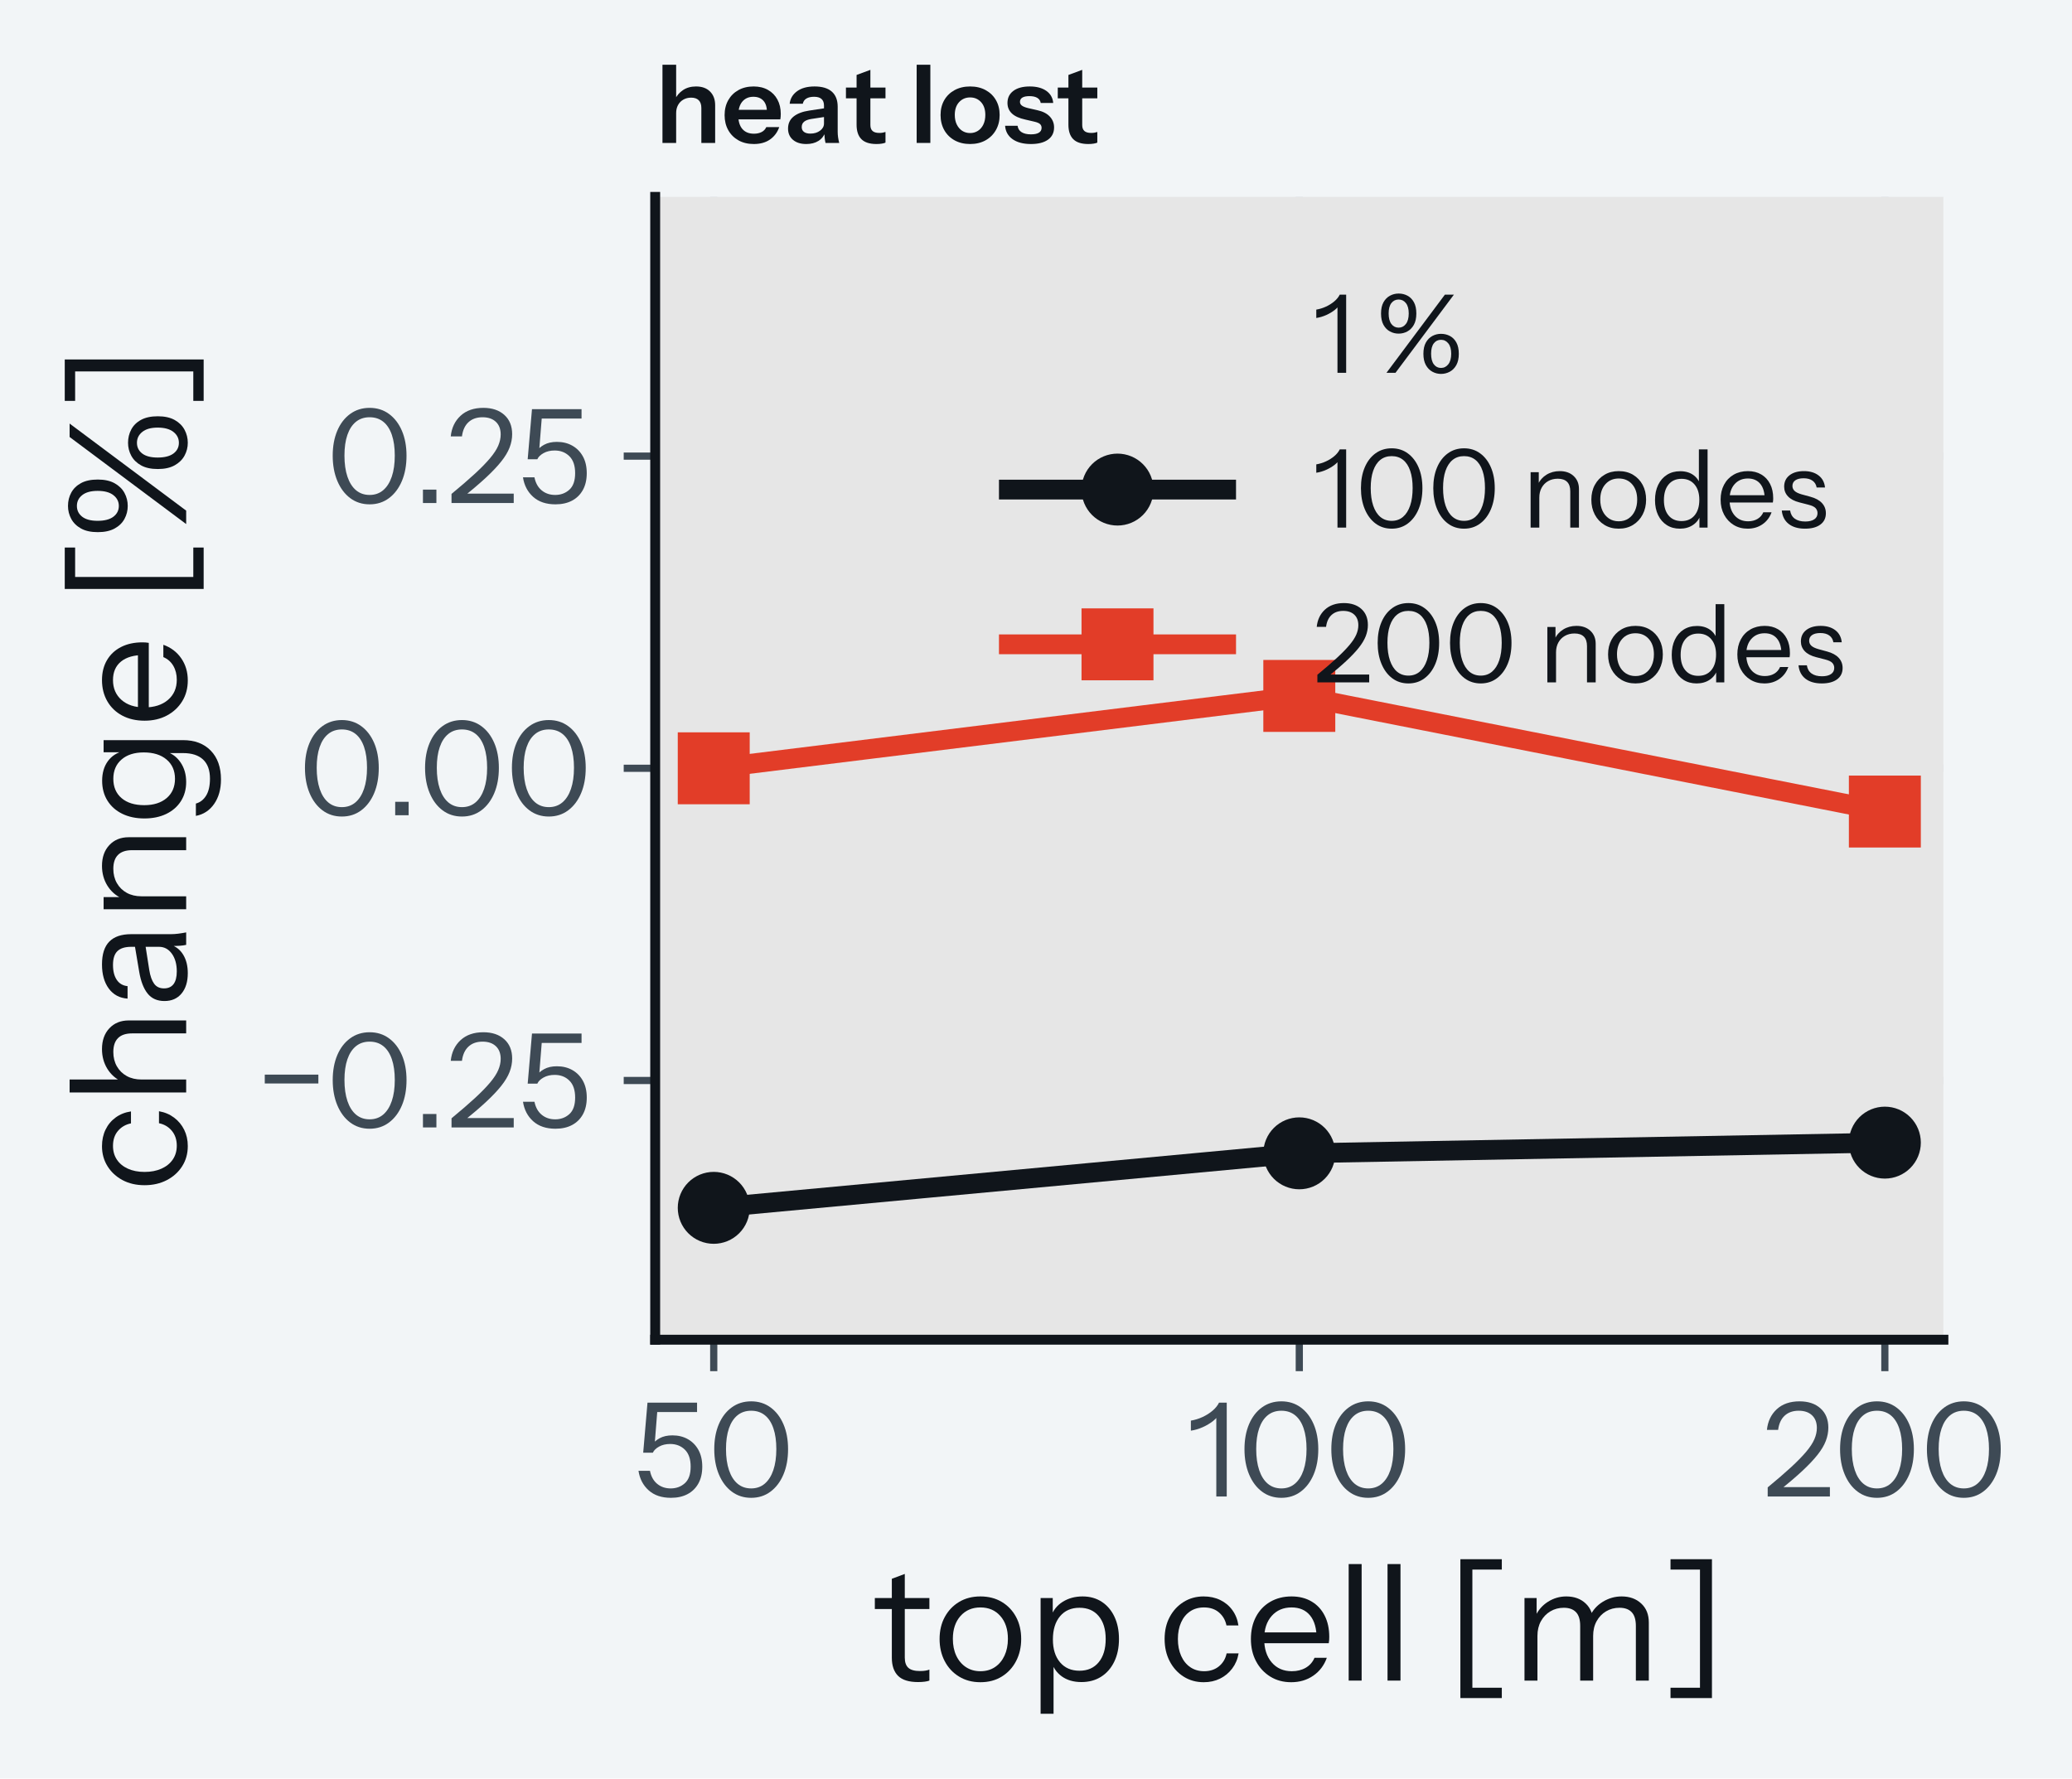
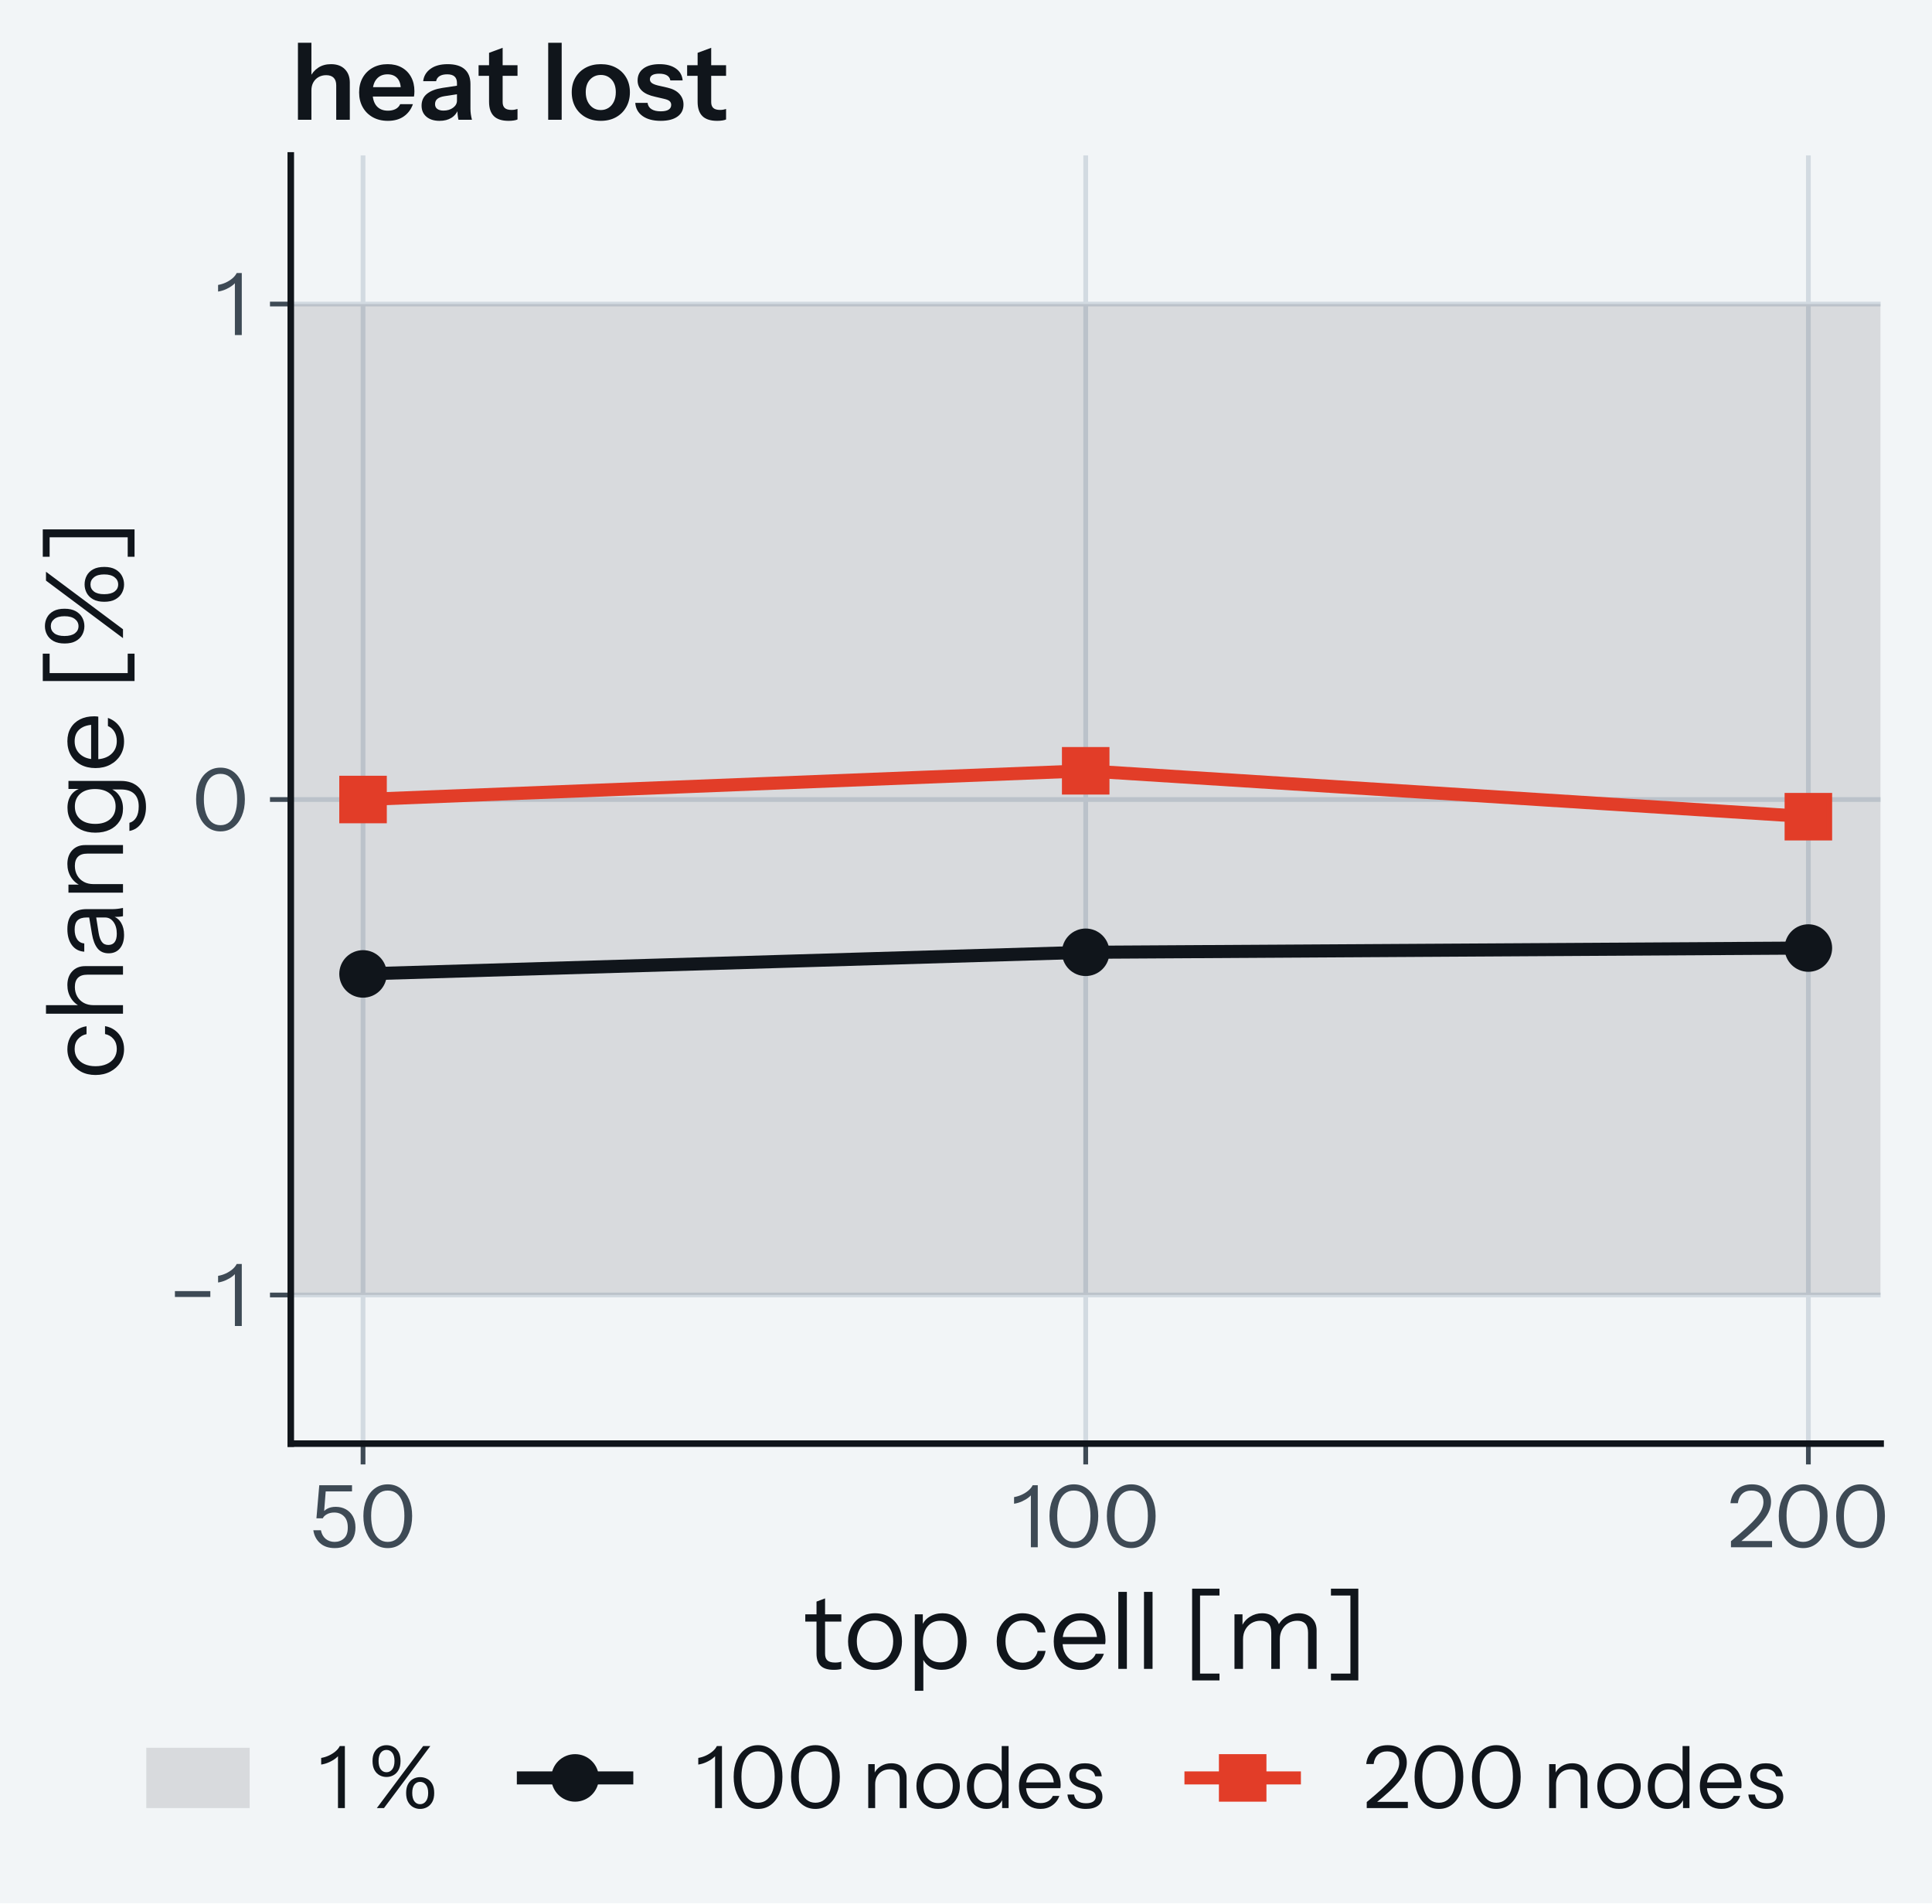
- <svg xmlns="http://www.w3.org/2000/svg" xmlns:xlink="http://www.w3.org/1999/xlink" width="230.381pt" height="197.797pt" viewBox="0 0 230.381 197.797" version="1.1">
+ <svg xmlns="http://www.w3.org/2000/svg" xmlns:xlink="http://www.w3.org/1999/xlink" width="325.156pt" height="320.35pt" viewBox="0 0 325.156 320.35" version="1.1">
  <defs>
    <style type="text/css">*{stroke-linejoin: round; stroke-linecap: butt}</style>
  </defs>
  <g id="figure_1">
    <g id="patch_1">
-       <path d="M 0 197.797  L 230.381 197.797  L 230.381 0  L 0 0  z " style="fill: #f2f5f7" />
+       <path d="M 0 320.35  L 325.156 320.35  L 325.156 0  L 0 0  z " style="fill: #f2f5f7" />
    </g>
    <g id="axes_1">
      <g id="patch_2">
-         <path d="M 72.849 148.995  L 216.084 148.995  L 216.084 21.897  L 72.849 21.897  z " style="fill: #f2f5f7" />
+         <path d="M 48.937 242.985  L 316.511 242.985  L 316.511 26.16  L 48.937 26.16  z " style="fill: #f2f5f7" />
      </g>
      <g id="matplotlib.axis_1">
        <g id="xtick_1">
          <g id="line2d_1">
-             <path d="M 209.573 148.995  L 209.573 21.897  " clip-path="url(#pacb2523769)" style="fill: none; stroke: #d2dae1; stroke-width: 0.8; stroke-linecap: square" />
+             <path d="M 304.349 242.985  L 304.349 26.16  " clip-path="url(#p173520cc18)" style="fill: none; stroke: #d2dae1; stroke-width: 0.8; stroke-linecap: square" />
          </g>
          <g id="line2d_2">
            <defs>
              <path id="m2a301ba8c9" d="M 0 0  L 0 3.5  " style="stroke: #3e4a55; stroke-width: 0.8" />
            </defs>
            <g>
-               <use xlink:href="#m2a301ba8c9" x="209.573" y="148.995" style="fill: #3e4a55; stroke: #3e4a55; stroke-width: 0.8" />
+               <use xlink:href="#m2a301ba8c9" x="304.349" y="242.985" style="fill: #3e4a55; stroke: #3e4a55; stroke-width: 0.8" />
            </g>
          </g>
          <g id="text_1">
-             <g style="fill: #3e4a55" transform="translate(195.966 166.4347) scale(0.145 -0.145)">
+             <g style="fill: #3e4a55" transform="translate(290.7412 260.425) scale(0.145 -0.145)">
              <defs>
                <path id="InstrumentSans-Regular-32" d="M 256 0  L 256 448  Q 947 1018 1411 1446  Q 1875 1875 2153 2208  Q 2432 2541 2550 2819  Q 2669 3098 2669 3366  Q 2669 3763 2432 3987  Q 2195 4211 1779 4211  Q 1350 4211 1088 3968  Q 826 3725 768 3270  L 218 3270  Q 282 3898 701 4285  Q 1120 4672 1818 4672  Q 2464 4672 2848 4326  Q 3232 3981 3232 3379  Q 3232 3053 3107 2726  Q 2982 2400 2697 2041  Q 2413 1683 1949 1251  Q 1485 819 800 275  L 678 461  L 3309 461  L 3309 0  L 256 0  z " transform="scale(0.015625)" />
                <path id="InstrumentSans-Regular-30" d="M 2131 -64  Q 1587 -64 1180 240  Q 774 544 547 1085  Q 320 1626 320 2323  Q 320 3021 544 3549  Q 768 4077 1177 4374  Q 1587 4672 2131 4672  Q 2675 4672 3081 4374  Q 3488 4077 3715 3549  Q 3942 3021 3942 2323  Q 3942 1619 3715 1081  Q 3488 544 3081 240  Q 2675 -64 2131 -64  z M 2131 397  Q 2522 397 2797 630  Q 3072 864 3219 1296  Q 3366 1728 3366 2330  Q 3366 2925 3222 3347  Q 3078 3770 2803 3990  Q 2528 4211 2131 4211  Q 1734 4211 1459 3987  Q 1184 3763 1040 3344  Q 896 2925 896 2330  Q 896 1728 1043 1293  Q 1190 858 1465 627  Q 1741 397 2131 397  z " transform="scale(0.015625)" />
              </defs>
              <use xlink:href="#InstrumentSans-Regular-32" />
              <use xlink:href="#InstrumentSans-Regular-30" transform="translate(54.49999 0)" />
              <use xlink:href="#InstrumentSans-Regular-30" transform="translate(121.1 0)" />
            </g>
          </g>
        </g>
        <g id="xtick_2">
          <g id="line2d_3">
-             <path d="M 144.466 148.995  L 144.466 21.897  " clip-path="url(#pacb2523769)" style="fill: none; stroke: #d2dae1; stroke-width: 0.8; stroke-linecap: square" />
+             <path d="M 182.724 242.985  L 182.724 26.16  " clip-path="url(#p173520cc18)" style="fill: none; stroke: #d2dae1; stroke-width: 0.8; stroke-linecap: square" />
          </g>
          <g id="line2d_4">
            <g>
-               <use xlink:href="#m2a301ba8c9" x="144.466" y="148.995" style="fill: #3e4a55; stroke: #3e4a55; stroke-width: 0.8" />
+               <use xlink:href="#m2a301ba8c9" x="182.724" y="242.985" style="fill: #3e4a55; stroke: #3e4a55; stroke-width: 0.8" />
            </g>
          </g>
          <g id="text_2">
-             <g style="fill: #3e4a55" transform="translate(131.9759 166.4347) scale(0.145 -0.145)">
+             <g style="fill: #3e4a55" transform="translate(170.2337 260.425) scale(0.145 -0.145)">
              <defs>
                <path id="InstrumentSans-Regular-31" d="M 1440 0  L 1440 4083  L 1574 4051  Q 1498 3878 1280 3705  Q 1062 3533 777 3405  Q 493 3277 192 3232  L 192 3725  Q 493 3776 768 3904  Q 1043 4032 1257 4214  Q 1472 4397 1574 4608  L 1952 4608  L 1952 0  L 1440 0  z " transform="scale(0.015625)" />
              </defs>
              <use xlink:href="#InstrumentSans-Regular-31" />
              <use xlink:href="#InstrumentSans-Regular-30" transform="translate(39.09999 0)" />
              <use xlink:href="#InstrumentSans-Regular-30" transform="translate(105.7 0)" />
            </g>
          </g>
        </g>
        <g id="xtick_3">
          <g id="line2d_5">
-             <path d="M 79.359 148.995  L 79.359 21.897  " clip-path="url(#pacb2523769)" style="fill: none; stroke: #d2dae1; stroke-width: 0.8; stroke-linecap: square" />
+             <path d="M 61.1 242.985  L 61.1 26.16  " clip-path="url(#p173520cc18)" style="fill: none; stroke: #d2dae1; stroke-width: 0.8; stroke-linecap: square" />
          </g>
          <g id="line2d_6">
            <g>
-               <use xlink:href="#m2a301ba8c9" x="79.359" y="148.995" style="fill: #3e4a55; stroke: #3e4a55; stroke-width: 0.8" />
+               <use xlink:href="#m2a301ba8c9" x="61.1" y="242.985" style="fill: #3e4a55; stroke: #3e4a55; stroke-width: 0.8" />
            </g>
          </g>
          <g id="text_3">
-             <g style="fill: #3e4a55" transform="translate(70.3693 166.4347) scale(0.145 -0.145)">
+             <g style="fill: #3e4a55" transform="translate(52.10963 260.425) scale(0.145 -0.145)">
              <defs>
                <path id="InstrumentSans-Regular-35" d="M 1869 -64  Q 1184 -64 774 304  Q 365 672 275 1261  L 838 1261  Q 922 845 1194 621  Q 1466 397 1856 397  Q 2266 397 2550 653  Q 2835 909 2835 1466  Q 2835 2022 2550 2300  Q 2266 2579 1830 2579  Q 1517 2579 1286 2451  Q 1056 2323 979 2150  L 506 2150  L 717 4608  L 3149 4608  L 3149 4147  L 1030 4147  L 1210 4339  L 1062 2483  L 941 2528  Q 1056 2720 1312 2861  Q 1568 3002 1939 3002  Q 2368 3002 2697 2816  Q 3027 2630 3216 2288  Q 3405 1946 3405 1466  Q 3405 986 3216 643  Q 3027 301 2684 118  Q 2342 -64 1869 -64  z " transform="scale(0.015625)" />
              </defs>
              <use xlink:href="#InstrumentSans-Regular-35" />
              <use xlink:href="#InstrumentSans-Regular-30" transform="translate(57.39999 0)" />
            </g>
          </g>
        </g>
        <g id="text_4">
-           <g style="fill: #10151b" transform="translate(96.9646 186.9072) scale(0.18 -0.18)">
+           <g style="fill: #10151b" transform="translate(135.2224 280.8975) scale(0.18 -0.18)">
            <defs>
              <path id="InstrumentSans-Regular-74" d="M 1818 -58  Q 1274 -58 1027 188  Q 781 435 781 902  L 781 4026  L 1293 4218  L 1293 909  Q 1293 634 1433 506  Q 1574 378 1894 378  Q 2022 378 2115 394  Q 2208 410 2266 435  L 2266 0  Q 2202 -26 2083 -42  Q 1965 -58 1818 -58  z M 109 2829  L 109 3264  L 2266 3264  L 2266 2829  L 109 2829  z " transform="scale(0.015625)" />
              <path id="InstrumentSans-Regular-6f" d="M 1869 -64  Q 1389 -64 1024 160  Q 659 384 457 771  Q 256 1158 256 1645  Q 256 2138 461 2515  Q 666 2893 1027 3110  Q 1389 3328 1869 3328  Q 2355 3328 2716 3110  Q 3078 2893 3280 2515  Q 3482 2138 3482 1645  Q 3482 1158 3280 771  Q 3078 384 2716 160  Q 2355 -64 1869 -64  z M 1869 371  Q 2202 371 2445 534  Q 2688 698 2822 986  Q 2957 1274 2957 1651  Q 2957 2214 2659 2553  Q 2362 2893 1869 2893  Q 1382 2893 1081 2553  Q 781 2214 781 1651  Q 781 1274 915 986  Q 1050 698 1296 534  Q 1542 371 1869 371  z " transform="scale(0.015625)" />
              <path id="InstrumentSans-Regular-70" d="M 2125 -58  Q 1664 -58 1350 166  Q 1037 390 922 800  L 1024 813  L 1024 -1312  L 512 -1312  L 512 3264  L 992 3264  L 992 2502  L 922 2522  Q 1043 2899 1382 3113  Q 1722 3328 2170 3328  Q 2605 3328 2928 3117  Q 3251 2906 3430 2528  Q 3610 2150 3610 1645  Q 3610 1133 3424 749  Q 3238 365 2905 153  Q 2573 -58 2125 -58  z M 2048 390  Q 2534 390 2809 726  Q 3085 1062 3085 1645  Q 3085 2221 2809 2550  Q 2534 2880 2048 2880  Q 1562 2880 1280 2544  Q 998 2208 998 1626  Q 998 1056 1280 723  Q 1562 390 2048 390  z " transform="scale(0.015625)" />
              <path id="InstrumentSans-Regular-20" transform="scale(0.015625)" />
              <path id="InstrumentSans-Regular-63" d="M 1805 -64  Q 1357 -64 1008 157  Q 659 378 457 765  Q 256 1152 256 1645  Q 256 2138 457 2515  Q 659 2893 1008 3110  Q 1357 3328 1798 3328  Q 2163 3328 2454 3187  Q 2746 3046 2934 2787  Q 3123 2528 3174 2182  L 2701 2182  Q 2637 2496 2406 2694  Q 2176 2893 1811 2893  Q 1498 2893 1267 2739  Q 1037 2586 909 2304  Q 781 2022 781 1645  Q 781 1267 909 979  Q 1037 691 1270 531  Q 1504 371 1818 371  Q 2170 371 2406 566  Q 2643 762 2707 1075  L 3181 1075  Q 3123 736 2928 477  Q 2733 218 2445 77  Q 2157 -64 1805 -64  z " transform="scale(0.015625)" />
              <path id="InstrumentSans-Regular-65" d="M 1850 -64  Q 1382 -64 1024 157  Q 666 378 461 762  Q 256 1146 256 1645  Q 256 2144 457 2525  Q 659 2906 1024 3117  Q 1389 3328 1862 3328  Q 2317 3328 2653 3129  Q 2989 2931 3171 2572  Q 3354 2214 3354 1728  Q 3354 1664 3350 1606  Q 3347 1549 3334 1478  L 640 1478  L 640 1907  L 3021 1907  L 2854 1670  Q 2854 2259 2595 2576  Q 2336 2893 1862 2893  Q 1376 2893 1078 2557  Q 781 2221 781 1651  Q 781 1069 1078 720  Q 1376 371 1875 371  Q 2189 371 2425 508  Q 2662 646 2771 902  L 3258 902  Q 3098 454 2723 195  Q 2349 -64 1850 -64  z " transform="scale(0.015625)" />
              <path id="InstrumentSans-Regular-6c" d="M 512 0  L 512 4608  L 1024 4608  L 1024 0  L 512 0  z " transform="scale(0.015625)" />
              <path id="InstrumentSans-Regular-5b" d="M 576 -691  L 576 4800  L 2214 4800  L 2214 4390  L 1050 4390  L 1050 -282  L 2214 -282  L 2214 -691  L 576 -691  z " transform="scale(0.015625)" />
              <path id="InstrumentSans-Regular-6d" d="M 512 0  L 512 3264  L 992 3264  L 992 2496  L 1024 2496  L 1024 0  L 512 0  z M 2714 0  L 2714 2163  Q 2714 2534 2547 2707  Q 2381 2880 2067 2880  Q 1773 2880 1536 2739  Q 1299 2598 1161 2348  Q 1024 2099 1024 1766  L 941 2541  Q 1107 2906 1440 3117  Q 1773 3328 2163 3328  Q 2637 3328 2931 3049  Q 3226 2771 3226 2298  L 3226 0  L 2714 0  z M 4915 0  L 4915 2163  Q 4915 2534 4748 2707  Q 4582 2880 4269 2880  Q 3974 2880 3737 2739  Q 3501 2598 3363 2348  Q 3226 2099 3226 1766  L 3098 2541  Q 3264 2906 3609 3117  Q 3955 3328 4352 3328  Q 4826 3328 5126 3049  Q 5427 2771 5427 2298  L 5427 0  L 4915 0  z " transform="scale(0.015625)" />
              <path id="InstrumentSans-Regular-5d" d="M 2022 4800  L 2022 -691  L 384 -691  L 384 -282  L 1549 -282  L 1549 4390  L 384 4390  L 384 4800  L 2022 4800  z " transform="scale(0.015625)" />
            </defs>
            <use xlink:href="#InstrumentSans-Regular-74" />
            <use xlink:href="#InstrumentSans-Regular-6f" transform="translate(37.7 0)" />
            <use xlink:href="#InstrumentSans-Regular-70" transform="translate(96.09999 0)" />
            <use xlink:href="#InstrumentSans-Regular-20" transform="translate(156.7 0)" />
            <use xlink:href="#InstrumentSans-Regular-63" transform="translate(176.7 0)" />
            <use xlink:href="#InstrumentSans-Regular-65" transform="translate(230 0)" />
            <use xlink:href="#InstrumentSans-Regular-6c" transform="translate(286.3999 0)" />
            <use xlink:href="#InstrumentSans-Regular-6c" transform="translate(310.3999 0)" />
            <use xlink:href="#InstrumentSans-Regular-20" transform="translate(334.3999 0)" />
            <use xlink:href="#InstrumentSans-Regular-5b" transform="translate(354.3999 0)" />
            <use xlink:href="#InstrumentSans-Regular-6d" transform="translate(394.9999 0)" />
            <use xlink:href="#InstrumentSans-Regular-5d" transform="translate(487.1999 0)" />
          </g>
        </g>
      </g>
      <g id="matplotlib.axis_2">
        <g id="ytick_1">
          <g id="line2d_7">
-             <path d="M 72.849 120.166  L 216.084 120.166  " clip-path="url(#pacb2523769)" style="fill: none; stroke: #d2dae1; stroke-width: 0.8; stroke-linecap: square" />
+             <path d="M 48.937 217.967  L 316.511 217.967  " clip-path="url(#p173520cc18)" style="fill: none; stroke: #d2dae1; stroke-width: 0.8; stroke-linecap: square" />
          </g>
          <g id="line2d_8">
            <defs>
              <path id="me776a80f98" d="M 0 0  L -3.5 0  " style="stroke: #3e4a55; stroke-width: 0.8" />
            </defs>
            <g>
-               <use xlink:href="#me776a80f98" x="72.849" y="120.166" style="fill: #3e4a55; stroke: #3e4a55; stroke-width: 0.8" />
+               <use xlink:href="#me776a80f98" x="48.937" y="217.967" style="fill: #3e4a55; stroke: #3e4a55; stroke-width: 0.8" />
            </g>
          </g>
          <g id="text_5">
-             <g style="fill: #3e4a55" transform="translate(28.57 125.3863) scale(0.145 -0.145)">
+             <g style="fill: #3e4a55" transform="translate(28.57 223.1867) scale(0.145 -0.145)">
              <defs>
                <path id="InstrumentSans-Regular-2212" d="M 384 2157  L 384 2592  L 3014 2592  L 3014 2157  L 384 2157  z " transform="scale(0.015625)" />
-                 <path id="InstrumentSans-Regular-2e" d="M 486 0  L 486 659  L 1146 659  L 1146 0  L 486 0  z " transform="scale(0.015625)" />
              </defs>
              <use xlink:href="#InstrumentSans-Regular-2212" />
-               <use xlink:href="#InstrumentSans-Regular-30" transform="translate(53.09999 0)" />
-               <use xlink:href="#InstrumentSans-Regular-2e" transform="translate(119.7 0)" />
-               <use xlink:href="#InstrumentSans-Regular-32" transform="translate(145.2 0)" />
-               <use xlink:href="#InstrumentSans-Regular-35" transform="translate(199.7 0)" />
+               <use xlink:href="#InstrumentSans-Regular-31" transform="translate(53.09999 0)" />
            </g>
          </g>
        </g>
        <g id="ytick_2">
          <g id="line2d_9">
-             <path d="M 72.849 85.446  L 216.084 85.446  " clip-path="url(#pacb2523769)" style="fill: none; stroke: #d2dae1; stroke-width: 0.8; stroke-linecap: square" />
+             <path d="M 48.937 134.572  L 316.511 134.572  " clip-path="url(#p173520cc18)" style="fill: none; stroke: #d2dae1; stroke-width: 0.8; stroke-linecap: square" />
          </g>
          <g id="line2d_10">
            <g>
-               <use xlink:href="#me776a80f98" x="72.849" y="85.446" style="fill: #3e4a55; stroke: #3e4a55; stroke-width: 0.8" />
+               <use xlink:href="#me776a80f98" x="48.937" y="134.572" style="fill: #3e4a55; stroke: #3e4a55; stroke-width: 0.8" />
            </g>
          </g>
          <g id="text_6">
-             <g style="fill: #3e4a55" transform="translate(33.18281 90.66561) scale(0.145 -0.145)">
+             <g style="fill: #3e4a55" transform="translate(32.28109 139.7925) scale(0.145 -0.145)">
              <use xlink:href="#InstrumentSans-Regular-30" />
-               <use xlink:href="#InstrumentSans-Regular-2e" transform="translate(66.59999 0)" />
-               <use xlink:href="#InstrumentSans-Regular-30" transform="translate(92.09998 0)" />
-               <use xlink:href="#InstrumentSans-Regular-30" transform="translate(158.7 0)" />
            </g>
          </g>
        </g>
        <g id="ytick_3">
          <g id="line2d_11">
-             <path d="M 72.849 50.725  L 216.084 50.725  " clip-path="url(#pacb2523769)" style="fill: none; stroke: #d2dae1; stroke-width: 0.8; stroke-linecap: square" />
+             <path d="M 48.937 51.178  L 316.511 51.178  " clip-path="url(#p173520cc18)" style="fill: none; stroke: #d2dae1; stroke-width: 0.8; stroke-linecap: square" />
          </g>
          <g id="line2d_12">
            <g>
-               <use xlink:href="#me776a80f98" x="72.849" y="50.725" style="fill: #3e4a55; stroke: #3e4a55; stroke-width: 0.8" />
+               <use xlink:href="#me776a80f98" x="48.937" y="51.178" style="fill: #3e4a55; stroke: #3e4a55; stroke-width: 0.8" />
            </g>
          </g>
          <g id="text_7">
-             <g style="fill: #3e4a55" transform="translate(36.26859 55.94495) scale(0.145 -0.145)">
-               <use xlink:href="#InstrumentSans-Regular-30" />
-               <use xlink:href="#InstrumentSans-Regular-2e" transform="translate(66.59999 0)" />
-               <use xlink:href="#InstrumentSans-Regular-32" transform="translate(92.09998 0)" />
-               <use xlink:href="#InstrumentSans-Regular-35" transform="translate(146.6 0)" />
+             <g style="fill: #3e4a55" transform="translate(36.26859 56.39827) scale(0.145 -0.145)">
+               <use xlink:href="#InstrumentSans-Regular-31" />
            </g>
          </g>
        </g>
        <g id="text_8">
-           <g style="fill: #10151b" transform="translate(20.7 132.5325) rotate(-90) scale(0.18 -0.18)">
+           <g style="fill: #10151b" transform="translate(20.7 181.6594) rotate(-90) scale(0.18 -0.18)">
            <defs>
              <path id="InstrumentSans-Regular-68" d="M 512 0  L 512 4608  L 1024 4608  L 1024 0  L 512 0  z M 2848 0  L 2848 2138  Q 2848 2509 2662 2694  Q 2477 2880 2112 2880  Q 1792 2880 1545 2739  Q 1299 2598 1161 2348  Q 1024 2099 1024 1766  L 941 2541  Q 1107 2906 1449 3117  Q 1792 3328 2227 3328  Q 2739 3328 3049 3037  Q 3360 2746 3360 2272  L 3360 0  L 2848 0  z " transform="scale(0.015625)" />
              <path id="InstrumentSans-Regular-61" d="M 2515 0  Q 2490 109 2480 249  Q 2470 390 2470 608  L 2438 608  L 2438 2170  Q 2438 2541 2268 2717  Q 2099 2893 1722 2893  Q 1350 2893 1129 2742  Q 909 2592 883 2317  L 390 2317  Q 422 2790 787 3059  Q 1152 3328 1741 3328  Q 2349 3328 2643 3040  Q 2938 2752 2938 2176  L 2938 608  Q 2938 467 2957 316  Q 2976 166 3008 0  L 2515 0  z M 1395 -64  Q 890 -64 592 182  Q 294 429 294 858  Q 294 1286 588 1523  Q 883 1760 1446 1856  L 2586 2048  L 2586 1626  L 1523 1459  Q 1165 1402 979 1267  Q 794 1133 794 877  Q 794 627 963 499  Q 1133 371 1466 371  Q 1894 371 2166 566  Q 2438 762 2438 1075  L 2522 621  Q 2419 294 2121 115  Q 1824 -64 1395 -64  z " transform="scale(0.015625)" />
              <path id="InstrumentSans-Regular-6e" d="M 512 0  L 512 3264  L 992 3264  L 992 2496  L 1024 2496  L 1024 0  L 512 0  z M 2848 0  L 2848 2138  Q 2848 2509 2662 2694  Q 2477 2880 2112 2880  Q 1792 2880 1545 2739  Q 1299 2598 1161 2348  Q 1024 2099 1024 1766  L 941 2541  Q 1107 2906 1449 3117  Q 1792 3328 2227 3328  Q 2739 3328 3049 3037  Q 3360 2746 3360 2272  L 3360 0  L 2848 0  z " transform="scale(0.015625)" />
              <path id="InstrumentSans-Regular-67" d="M 1811 -1376  Q 1229 -1376 841 -1104  Q 454 -832 371 -384  L 858 -384  Q 928 -640 1174 -790  Q 1421 -941 1843 -941  Q 2342 -941 2598 -669  Q 2854 -397 2854 128  L 2854 826  L 2918 813  Q 2810 442 2483 221  Q 2157 0 1709 0  Q 1280 0 953 208  Q 627 416 448 787  Q 269 1158 269 1651  Q 269 2150 454 2528  Q 640 2906 976 3114  Q 1312 3322 1760 3322  Q 2221 3322 2531 3098  Q 2842 2874 2944 2458  L 2886 2451  L 2886 3264  L 3366 3264  L 3366 128  Q 3366 -570 2950 -973  Q 2534 -1376 1811 -1376  z M 1837 442  Q 2317 442 2598 774  Q 2880 1107 2880 1677  Q 2880 2234 2598 2557  Q 2317 2880 1837 2880  Q 1350 2880 1072 2553  Q 794 2227 794 1658  Q 794 1101 1075 771  Q 1357 442 1837 442  z " transform="scale(0.015625)" />
              <path id="InstrumentSans-Regular-25" d="M 544 0  L 3987 4608  L 4518 4608  L 1075 0  L 544 0  z M 3757 -64  Q 3488 -64 3251 64  Q 3014 192 2867 454  Q 2720 717 2720 1120  Q 2720 1523 2864 1782  Q 3008 2042 3245 2170  Q 3482 2298 3757 2298  Q 4045 2298 4285 2170  Q 4525 2042 4665 1782  Q 4806 1523 4806 1120  Q 4806 717 4659 454  Q 4512 192 4272 64  Q 4032 -64 3757 -64  z M 3757 288  Q 4019 288 4188 505  Q 4358 723 4358 1126  Q 4358 1523 4188 1734  Q 4019 1946 3757 1946  Q 3494 1946 3334 1738  Q 3174 1530 3174 1126  Q 3174 717 3334 502  Q 3494 288 3757 288  z M 1261 2310  Q 986 2310 749 2438  Q 512 2566 368 2828  Q 224 3091 224 3494  Q 224 3898 368 4157  Q 512 4416 749 4544  Q 986 4672 1261 4672  Q 1549 4672 1785 4544  Q 2022 4416 2163 4157  Q 2304 3898 2304 3494  Q 2304 3091 2157 2828  Q 2010 2566 1773 2438  Q 1536 2310 1261 2310  z M 1261 2662  Q 1517 2662 1686 2876  Q 1856 3091 1856 3501  Q 1856 3898 1689 4109  Q 1523 4320 1261 4320  Q 998 4320 835 4112  Q 672 3904 672 3501  Q 672 3091 835 2876  Q 998 2662 1261 2662  z " transform="scale(0.015625)" />
            </defs>
            <use xlink:href="#InstrumentSans-Regular-63" />
            <use xlink:href="#InstrumentSans-Regular-68" transform="translate(53.29999 0)" />
            <use xlink:href="#InstrumentSans-Regular-61" transform="translate(113.2 0)" />
            <use xlink:href="#InstrumentSans-Regular-6e" transform="translate(166.5 0)" />
            <use xlink:href="#InstrumentSans-Regular-67" transform="translate(226.4 0)" />
            <use xlink:href="#InstrumentSans-Regular-65" transform="translate(287 0)" />
            <use xlink:href="#InstrumentSans-Regular-20" transform="translate(343.3999 0)" />
            <use xlink:href="#InstrumentSans-Regular-5b" transform="translate(363.3999 0)" />
            <use xlink:href="#InstrumentSans-Regular-25" transform="translate(403.9999 0)" />
            <use xlink:href="#InstrumentSans-Regular-5d" transform="translate(482.5999 0)" />
          </g>
        </g>
      </g>
      <g id="patch_3">
-         <path d="M 72.849 224.328  L 216.084 224.328  L 216.084 -53.437  L 72.849 -53.437  z " clip-path="url(#pacb2523769)" style="fill: #e6e6e6" />
+         <path d="M 48.937 217.967  L 316.511 217.967  L 316.511 51.178  L 48.937 51.178  z " clip-path="url(#p173520cc18)" style="fill: #10151b; opacity: 0.12" />
      </g>
      <g id="line2d_13">
-         <path d="M 209.573 127.077  L 144.466 128.267  L 79.359 134.33  " clip-path="url(#pacb2523769)" style="fill: none; stroke: #10151b; stroke-width: 2.2; stroke-linecap: square" />
+         <path d="M 304.349 159.571  L 182.724 160.286  L 61.1 163.926  " clip-path="url(#p173520cc18)" style="fill: none; stroke: #10151b; stroke-width: 2.2; stroke-linecap: square" />
        <defs>
          <path id="m4e214ecc18" d="M 0 3.5  C 0.928 3.5 1.819 3.131 2.475 2.475  C 3.131 1.819 3.5 0.928 3.5 0  C 3.5 -0.928 3.131 -1.819 2.475 -2.475  C 1.819 -3.131 0.928 -3.5 0 -3.5  C -0.928 -3.5 -1.819 -3.131 -2.475 -2.475  C -3.131 -1.819 -3.5 -0.928 -3.5 0  C -3.5 0.928 -3.131 1.819 -2.475 2.475  C -1.819 3.131 -0.928 3.5 0 3.5  z " style="stroke: #10151b" />
        </defs>
-         <g clip-path="url(#pacb2523769)">
-           <use xlink:href="#m4e214ecc18" x="209.573" y="127.077" style="fill: #10151b; stroke: #10151b" />
-           <use xlink:href="#m4e214ecc18" x="144.466" y="128.267" style="fill: #10151b; stroke: #10151b" />
-           <use xlink:href="#m4e214ecc18" x="79.359" y="134.33" style="fill: #10151b; stroke: #10151b" />
+         <g clip-path="url(#p173520cc18)">
+           <use xlink:href="#m4e214ecc18" x="304.349" y="159.571" style="fill: #10151b; stroke: #10151b" />
+           <use xlink:href="#m4e214ecc18" x="182.724" y="160.286" style="fill: #10151b; stroke: #10151b" />
+           <use xlink:href="#m4e214ecc18" x="61.1" y="163.926" style="fill: #10151b; stroke: #10151b" />
        </g>
      </g>
      <g id="line2d_14">
-         <path d="M 209.573 90.256  L 144.466 77.397  L 79.359 85.446  " clip-path="url(#pacb2523769)" style="fill: none; stroke: #e23d28; stroke-width: 2.2; stroke-linecap: square" />
+         <path d="M 304.349 137.461  L 182.724 129.739  L 61.1 134.572  " clip-path="url(#p173520cc18)" style="fill: none; stroke: #e23d28; stroke-width: 2.2; stroke-linecap: square" />
        <defs>
          <path id="mf7014047b5" d="M -3.5 3.5  L 3.5 3.5  L 3.5 -3.5  L -3.5 -3.5  z " style="stroke: #e23d28; stroke-linejoin: miter" />
        </defs>
-         <g clip-path="url(#pacb2523769)">
-           <use xlink:href="#mf7014047b5" x="209.573" y="90.256" style="fill: #e23d28; stroke: #e23d28; stroke-linejoin: miter" />
-           <use xlink:href="#mf7014047b5" x="144.466" y="77.397" style="fill: #e23d28; stroke: #e23d28; stroke-linejoin: miter" />
-           <use xlink:href="#mf7014047b5" x="79.359" y="85.446" style="fill: #e23d28; stroke: #e23d28; stroke-linejoin: miter" />
+         <g clip-path="url(#p173520cc18)">
+           <use xlink:href="#mf7014047b5" x="304.349" y="137.461" style="fill: #e23d28; stroke: #e23d28; stroke-linejoin: miter" />
+           <use xlink:href="#mf7014047b5" x="182.724" y="129.739" style="fill: #e23d28; stroke: #e23d28; stroke-linejoin: miter" />
+           <use xlink:href="#mf7014047b5" x="61.1" y="134.572" style="fill: #e23d28; stroke: #e23d28; stroke-linejoin: miter" />
        </g>
      </g>
      <g id="patch_4">
-         <path d="M 72.849 148.995  L 72.849 21.897  " style="fill: none; stroke: #10151b; stroke-width: 1.1; stroke-linejoin: miter; stroke-linecap: square" />
+         <path d="M 48.937 242.985  L 48.937 26.16  " style="fill: none; stroke: #10151b; stroke-width: 1.1; stroke-linejoin: miter; stroke-linecap: square" />
      </g>
      <g id="patch_5">
-         <path d="M 72.849 148.995  L 216.084 148.995  " style="fill: none; stroke: #10151b; stroke-width: 1.1; stroke-linejoin: miter; stroke-linecap: square" />
+         <path d="M 48.937 242.985  L 316.511 242.985  " style="fill: none; stroke: #10151b; stroke-width: 1.1; stroke-linejoin: miter; stroke-linecap: square" />
      </g>
      <g id="text_9">
-         <g style="fill: #10151b" transform="translate(72.84859 15.89652) scale(0.120785 -0.120785)">
+         <g style="fill: #10151b" transform="translate(48.93719 20.16) scale(0.18 -0.18)">
          <defs>
            <path id="InstrumentSans-SemiBold-68" d="M 429 0  L 429 4608  L 1235 4608  L 1235 0  L 429 0  z M 2720 0  L 2720 2061  Q 2720 2362 2566 2515  Q 2413 2669 2118 2669  Q 1862 2669 1660 2553  Q 1459 2438 1347 2233  Q 1235 2029 1235 1760  L 1152 2541  Q 1318 2899 1638 3113  Q 1958 3328 2406 3328  Q 2938 3328 3235 3027  Q 3533 2726 3533 2227  L 3533 0  L 2720 0  z " transform="scale(0.015625)" />
            <path id="InstrumentSans-SemiBold-65" d="M 1894 -64  Q 1376 -64 989 153  Q 602 371 387 755  Q 173 1139 173 1638  Q 173 2138 387 2518  Q 602 2899 986 3113  Q 1370 3328 1882 3328  Q 2368 3328 2726 3126  Q 3085 2925 3283 2560  Q 3482 2195 3482 1709  Q 3482 1619 3475 1542  Q 3469 1466 3456 1389  L 672 1389  L 672 1952  L 2835 1952  L 2669 1798  Q 2669 2259 2457 2489  Q 2246 2720 1869 2720  Q 1459 2720 1219 2438  Q 979 2157 979 1626  Q 979 1101 1219 822  Q 1459 544 1901 544  Q 2157 544 2349 640  Q 2541 736 2630 934  L 3392 934  Q 3232 474 2851 205  Q 2470 -64 1894 -64  z " transform="scale(0.015625)" />
            <path id="InstrumentSans-SemiBold-61" d="M 2464 0  Q 2432 128 2416 281  Q 2400 435 2400 653  L 2374 653  L 2374 2202  Q 2374 2458 2230 2589  Q 2086 2720 1792 2720  Q 1504 2720 1334 2614  Q 1165 2509 1126 2310  L 352 2310  Q 403 2765 787 3046  Q 1171 3328 1818 3328  Q 2490 3328 2835 3024  Q 3181 2720 3181 2131  L 3181 653  Q 3181 499 3203 339  Q 3226 179 3270 0  L 2464 0  z M 1331 -64  Q 838 -64 547 182  Q 256 429 256 845  Q 256 1293 582 1555  Q 909 1818 1504 1907  L 2522 2061  L 2522 1549  L 1638 1414  Q 1350 1370 1206 1254  Q 1062 1139 1062 934  Q 1062 749 1196 649  Q 1331 550 1568 550  Q 1914 550 2144 723  Q 2374 896 2374 1146  L 2464 653  Q 2336 301 2045 118  Q 1754 -64 1331 -64  z " transform="scale(0.015625)" />
            <path id="InstrumentSans-SemiBold-74" d="M 1894 -64  Q 1293 -64 1008 221  Q 723 506 723 1075  L 723 4006  L 1536 4307  L 1536 1056  Q 1536 819 1664 704  Q 1792 589 2067 589  Q 2176 589 2262 605  Q 2349 621 2426 646  L 2426 19  Q 2349 -19 2208 -41  Q 2067 -64 1894 -64  z M 96 2630  L 96 3264  L 2426 3264  L 2426 2630  L 96 2630  z " transform="scale(0.015625)" />
            <path id="InstrumentSans-SemiBold-20" transform="scale(0.015625)" />
            <path id="InstrumentSans-SemiBold-6c" d="M 429 0  L 429 4608  L 1235 4608  L 1235 0  L 429 0  z " transform="scale(0.015625)" />
            <path id="InstrumentSans-SemiBold-6f" d="M 1914 -64  Q 1395 -64 1001 153  Q 608 371 390 758  Q 173 1146 173 1645  Q 173 2144 390 2521  Q 608 2899 1001 3113  Q 1395 3328 1914 3328  Q 2438 3328 2828 3113  Q 3219 2899 3436 2521  Q 3654 2144 3654 1645  Q 3654 1146 3433 758  Q 3213 371 2822 153  Q 2432 -64 1914 -64  z M 1914 582  Q 2170 582 2374 713  Q 2579 845 2694 1085  Q 2810 1325 2810 1651  Q 2810 2131 2557 2406  Q 2304 2682 1914 2682  Q 1523 2682 1267 2406  Q 1011 2131 1011 1651  Q 1011 1325 1129 1085  Q 1248 845 1449 713  Q 1651 582 1914 582  z " transform="scale(0.015625)" />
            <path id="InstrumentSans-SemiBold-73" d="M 1677 -64  Q 998 -64 595 221  Q 192 506 154 1011  L 890 1011  Q 922 762 1126 634  Q 1331 506 1677 506  Q 1990 506 2147 605  Q 2304 704 2304 890  Q 2304 1024 2214 1110  Q 2125 1197 1875 1254  L 1350 1376  Q 813 1491 553 1737  Q 294 1984 294 2355  Q 294 2810 643 3069  Q 992 3328 1606 3328  Q 2214 3328 2582 3069  Q 2950 2810 2989 2355  L 2253 2355  Q 2221 2554 2051 2656  Q 1882 2758 1587 2758  Q 1312 2758 1171 2672  Q 1030 2586 1030 2419  Q 1030 2291 1139 2204  Q 1248 2118 1504 2054  L 2067 1926  Q 2547 1818 2793 1549  Q 3040 1280 3040 915  Q 3040 448 2681 192  Q 2323 -64 1677 -64  z " transform="scale(0.015625)" />
          </defs>
          <use xlink:href="#InstrumentSans-SemiBold-68" />
          <use xlink:href="#InstrumentSans-SemiBold-65" transform="translate(61.2 0)" />
          <use xlink:href="#InstrumentSans-SemiBold-61" transform="translate(118.3 0)" />
          <use xlink:href="#InstrumentSans-SemiBold-74" transform="translate(174.1 0)" />
          <use xlink:href="#InstrumentSans-SemiBold-20" transform="translate(214.7 0)" />
          <use xlink:href="#InstrumentSans-SemiBold-6c" transform="translate(234 0)" />
          <use xlink:href="#InstrumentSans-SemiBold-6f" transform="translate(259.9999 0)" />
          <use xlink:href="#InstrumentSans-SemiBold-73" transform="translate(319.6999 0)" />
          <use xlink:href="#InstrumentSans-SemiBold-74" transform="translate(369.0999 0)" />
        </g>
      </g>
-       <g id="legend_1">
-         <g id="patch_6">
-           <path d="M 112.173 41.464  L 136.33 41.464  L 136.33 33.009  L 112.173 33.009  z " style="fill: #e6e6e6" />
-         </g>
-         <g id="text_10">
-           <g style="fill: #10151b" transform="translate(145.9929 41.46369) scale(0.120785 -0.120785)">
-             <use xlink:href="#InstrumentSans-Regular-31" />
-             <use xlink:href="#InstrumentSans-Regular-20" transform="translate(39.09999 0)" />
-             <use xlink:href="#InstrumentSans-Regular-25" transform="translate(59.09998 0)" />
-           </g>
-         </g>
-         <g id="line2d_15">
-           <path d="M 112.173 54.448  L 124.252 54.448  L 136.33 54.448  " style="fill: none; stroke: #10151b; stroke-width: 2.2; stroke-linecap: square" />
-           <g>
-             <use xlink:href="#m4e214ecc18" x="124.252" y="54.448" style="fill: #10151b; stroke: #10151b" />
-           </g>
-         </g>
-         <g id="text_11">
-           <g style="fill: #10151b" transform="translate(145.9929 58.67555) scale(0.120785 -0.120785)">
-             <defs>
-               <path id="InstrumentSans-Regular-64" d="M 2886 0  L 2886 762  L 2950 742  Q 2829 371 2505 153  Q 2182 -64 1734 -64  Q 1293 -64 963 147  Q 634 358 451 736  Q 269 1114 269 1619  Q 269 2131 454 2515  Q 640 2899 973 3110  Q 1306 3322 1754 3322  Q 2214 3322 2528 3098  Q 2842 2874 2957 2464  L 2854 2451  L 2854 4608  L 3366 4608  L 3366 0  L 2886 0  z M 1830 384  Q 2323 384 2601 720  Q 2880 1056 2880 1638  Q 2880 2208 2598 2541  Q 2317 2874 1830 2874  Q 1344 2874 1069 2541  Q 794 2208 794 1619  Q 794 1043 1069 713  Q 1344 384 1830 384  z " transform="scale(0.015625)" />
-               <path id="InstrumentSans-Regular-73" d="M 1619 -64  Q 1018 -64 659 214  Q 301 493 250 1005  L 742 1005  Q 787 691 1017 524  Q 1248 358 1632 358  Q 1971 358 2163 486  Q 2355 614 2355 851  Q 2355 1018 2246 1142  Q 2138 1267 1811 1350  L 1286 1485  Q 838 1600 614 1840  Q 390 2080 390 2413  Q 390 2835 704 3081  Q 1018 3328 1555 3328  Q 2086 3328 2419 3072  Q 2752 2816 2797 2362  L 2304 2362  Q 2259 2624 2060 2765  Q 1862 2906 1536 2906  Q 1222 2906 1049 2787  Q 877 2669 877 2451  Q 877 2285 1001 2163  Q 1126 2042 1421 1958  L 1933 1818  Q 2387 1696 2617 1446  Q 2848 1197 2848 845  Q 2848 416 2521 176  Q 2195 -64 1619 -64  z " transform="scale(0.015625)" />
-             </defs>
-             <use xlink:href="#InstrumentSans-Regular-31" />
-             <use xlink:href="#InstrumentSans-Regular-30" transform="translate(39.09999 0)" />
-             <use xlink:href="#InstrumentSans-Regular-30" transform="translate(105.7 0)" />
-             <use xlink:href="#InstrumentSans-Regular-20" transform="translate(172.3 0)" />
-             <use xlink:href="#InstrumentSans-Regular-6e" transform="translate(192.3 0)" />
-             <use xlink:href="#InstrumentSans-Regular-6f" transform="translate(252.2 0)" />
-             <use xlink:href="#InstrumentSans-Regular-64" transform="translate(310.5999 0)" />
-             <use xlink:href="#InstrumentSans-Regular-65" transform="translate(371.1999 0)" />
-             <use xlink:href="#InstrumentSans-Regular-73" transform="translate(427.5999 0)" />
-           </g>
-         </g>
-         <g id="line2d_16">
-           <path d="M 112.173 71.66  L 124.252 71.66  L 136.33 71.66  " style="fill: none; stroke: #e23d28; stroke-width: 2.2; stroke-linecap: square" />
-           <g>
-             <use xlink:href="#mf7014047b5" x="124.252" y="71.66" style="fill: #e23d28; stroke: #e23d28; stroke-linejoin: miter" />
-           </g>
-         </g>
-         <g id="text_12">
-           <g style="fill: #10151b" transform="translate(145.9929 75.88742) scale(0.120785 -0.120785)">
-             <use xlink:href="#InstrumentSans-Regular-32" />
-             <use xlink:href="#InstrumentSans-Regular-30" transform="translate(54.49999 0)" />
-             <use xlink:href="#InstrumentSans-Regular-30" transform="translate(121.1 0)" />
-             <use xlink:href="#InstrumentSans-Regular-20" transform="translate(187.7 0)" />
-             <use xlink:href="#InstrumentSans-Regular-6e" transform="translate(207.7 0)" />
-             <use xlink:href="#InstrumentSans-Regular-6f" transform="translate(267.5999 0)" />
-             <use xlink:href="#InstrumentSans-Regular-64" transform="translate(325.9999 0)" />
-             <use xlink:href="#InstrumentSans-Regular-65" transform="translate(386.5999 0)" />
-             <use xlink:href="#InstrumentSans-Regular-73" transform="translate(442.9999 0)" />
-           </g>
+     </g>
+     <g id="legend_1">
+       <g id="patch_6">
+         <path d="M 24.62 304.327  L 42.02 304.327  L 42.02 294.178  L 24.62 294.178  z " style="fill: #10151b; opacity: 0.12" />
+       </g>
+       <g id="text_10">
+         <g style="fill: #10151b" transform="translate(53.61953 304.3275) scale(0.145 -0.145)">
+           <use xlink:href="#InstrumentSans-Regular-31" />
+           <use xlink:href="#InstrumentSans-Regular-20" transform="translate(39.09999 0)" />
+           <use xlink:href="#InstrumentSans-Regular-25" transform="translate(59.09998 0)" />
+         </g>
+       </g>
+       <g id="line2d_15">
+         <path d="M 88.084 299.252  L 96.784 299.252  L 105.484 299.252  " style="fill: none; stroke: #10151b; stroke-width: 2.2; stroke-linecap: square" />
+         <g>
+           <use xlink:href="#m4e214ecc18" x="96.784" y="299.252" style="fill: #10151b; stroke: #10151b" />
+         </g>
+       </g>
+       <g id="text_11">
+         <g style="fill: #10151b" transform="translate(117.0842 304.3275) scale(0.145 -0.145)">
+           <defs>
+             <path id="InstrumentSans-Regular-64" d="M 2886 0  L 2886 762  L 2950 742  Q 2829 371 2505 153  Q 2182 -64 1734 -64  Q 1293 -64 963 147  Q 634 358 451 736  Q 269 1114 269 1619  Q 269 2131 454 2515  Q 640 2899 973 3110  Q 1306 3322 1754 3322  Q 2214 3322 2528 3098  Q 2842 2874 2957 2464  L 2854 2451  L 2854 4608  L 3366 4608  L 3366 0  L 2886 0  z M 1830 384  Q 2323 384 2601 720  Q 2880 1056 2880 1638  Q 2880 2208 2598 2541  Q 2317 2874 1830 2874  Q 1344 2874 1069 2541  Q 794 2208 794 1619  Q 794 1043 1069 713  Q 1344 384 1830 384  z " transform="scale(0.015625)" />
+             <path id="InstrumentSans-Regular-73" d="M 1619 -64  Q 1018 -64 659 214  Q 301 493 250 1005  L 742 1005  Q 787 691 1017 524  Q 1248 358 1632 358  Q 1971 358 2163 486  Q 2355 614 2355 851  Q 2355 1018 2246 1142  Q 2138 1267 1811 1350  L 1286 1485  Q 838 1600 614 1840  Q 390 2080 390 2413  Q 390 2835 704 3081  Q 1018 3328 1555 3328  Q 2086 3328 2419 3072  Q 2752 2816 2797 2362  L 2304 2362  Q 2259 2624 2060 2765  Q 1862 2906 1536 2906  Q 1222 2906 1049 2787  Q 877 2669 877 2451  Q 877 2285 1001 2163  Q 1126 2042 1421 1958  L 1933 1818  Q 2387 1696 2617 1446  Q 2848 1197 2848 845  Q 2848 416 2521 176  Q 2195 -64 1619 -64  z " transform="scale(0.015625)" />
+           </defs>
+           <use xlink:href="#InstrumentSans-Regular-31" />
+           <use xlink:href="#InstrumentSans-Regular-30" transform="translate(39.09999 0)" />
+           <use xlink:href="#InstrumentSans-Regular-30" transform="translate(105.7 0)" />
+           <use xlink:href="#InstrumentSans-Regular-20" transform="translate(172.3 0)" />
+           <use xlink:href="#InstrumentSans-Regular-6e" transform="translate(192.3 0)" />
+           <use xlink:href="#InstrumentSans-Regular-6f" transform="translate(252.2 0)" />
+           <use xlink:href="#InstrumentSans-Regular-64" transform="translate(310.5999 0)" />
+           <use xlink:href="#InstrumentSans-Regular-65" transform="translate(371.1999 0)" />
+           <use xlink:href="#InstrumentSans-Regular-73" transform="translate(427.5999 0)" />
+         </g>
+       </g>
+       <g id="line2d_16">
+         <path d="M 200.443 299.252  L 209.143 299.252  L 217.843 299.252  " style="fill: none; stroke: #e23d28; stroke-width: 2.2; stroke-linecap: square" />
+         <g>
+           <use xlink:href="#mf7014047b5" x="209.143" y="299.252" style="fill: #e23d28; stroke: #e23d28; stroke-linejoin: miter" />
+         </g>
+       </g>
+       <g id="text_12">
+         <g style="fill: #10151b" transform="translate(229.4434 304.3275) scale(0.145 -0.145)">
+           <use xlink:href="#InstrumentSans-Regular-32" />
+           <use xlink:href="#InstrumentSans-Regular-30" transform="translate(54.49999 0)" />
+           <use xlink:href="#InstrumentSans-Regular-30" transform="translate(121.1 0)" />
+           <use xlink:href="#InstrumentSans-Regular-20" transform="translate(187.7 0)" />
+           <use xlink:href="#InstrumentSans-Regular-6e" transform="translate(207.7 0)" />
+           <use xlink:href="#InstrumentSans-Regular-6f" transform="translate(267.5999 0)" />
+           <use xlink:href="#InstrumentSans-Regular-64" transform="translate(325.9999 0)" />
+           <use xlink:href="#InstrumentSans-Regular-65" transform="translate(386.5999 0)" />
+           <use xlink:href="#InstrumentSans-Regular-73" transform="translate(442.9999 0)" />
        </g>
      </g>
    </g>
  </g>
  <defs>
-     <clipPath id="pacb2523769">
-       <rect x="72.849" y="21.897" width="143.235" height="127.098" />
+     <clipPath id="p173520cc18">
+       <rect x="48.937" y="26.16" width="267.574" height="216.825" />
    </clipPath>
  </defs>
</svg>
